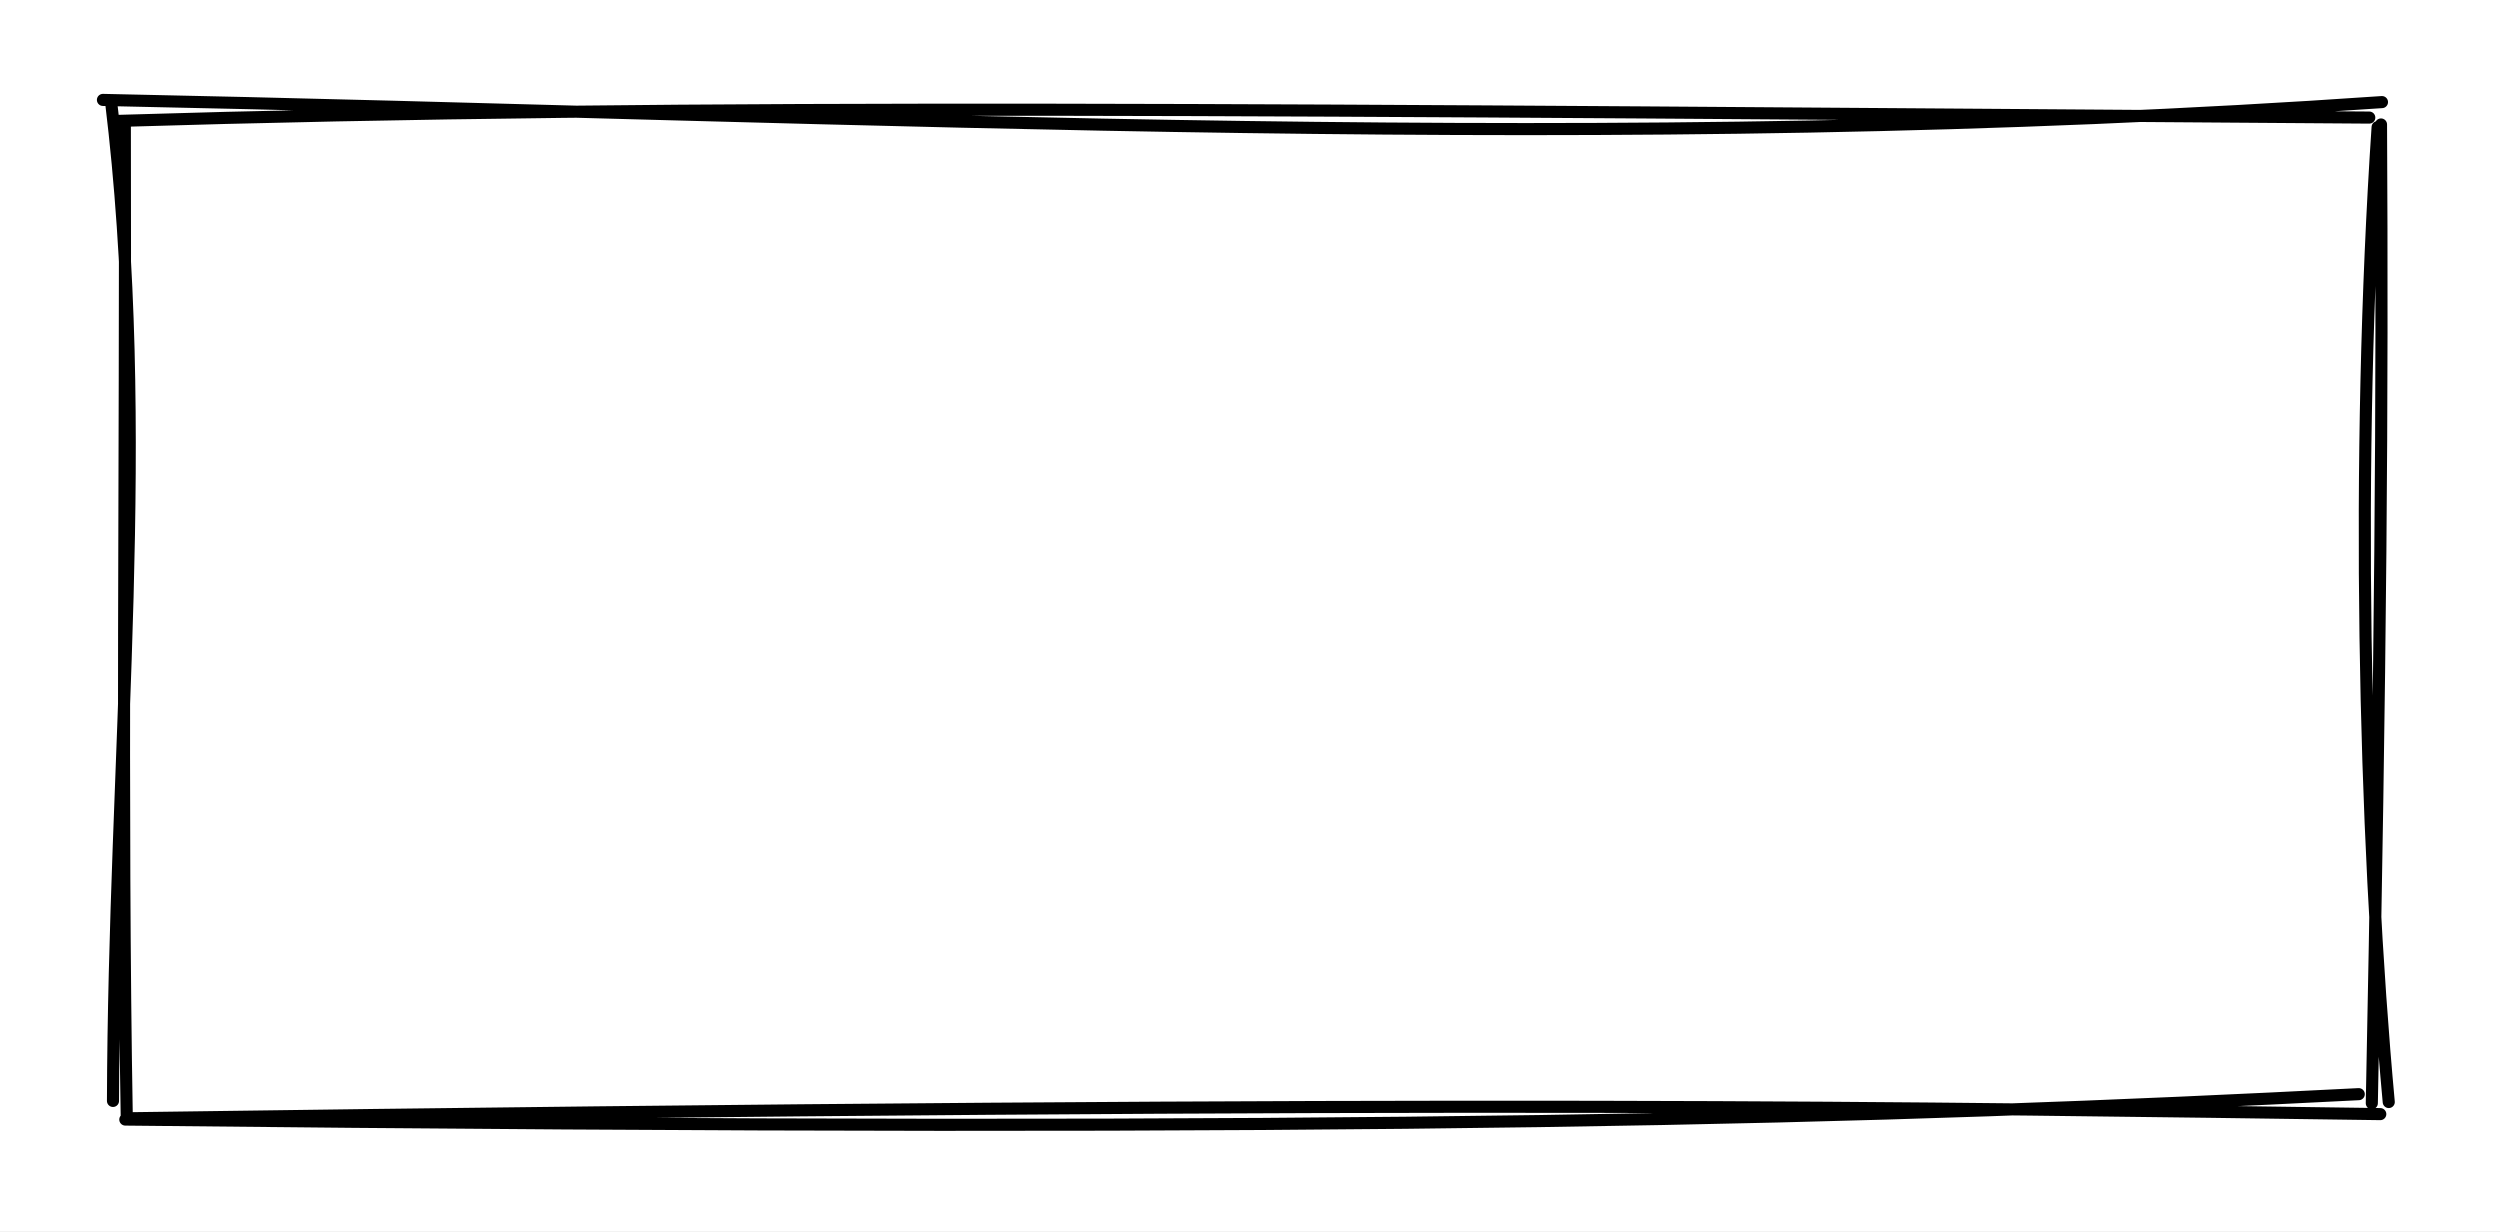
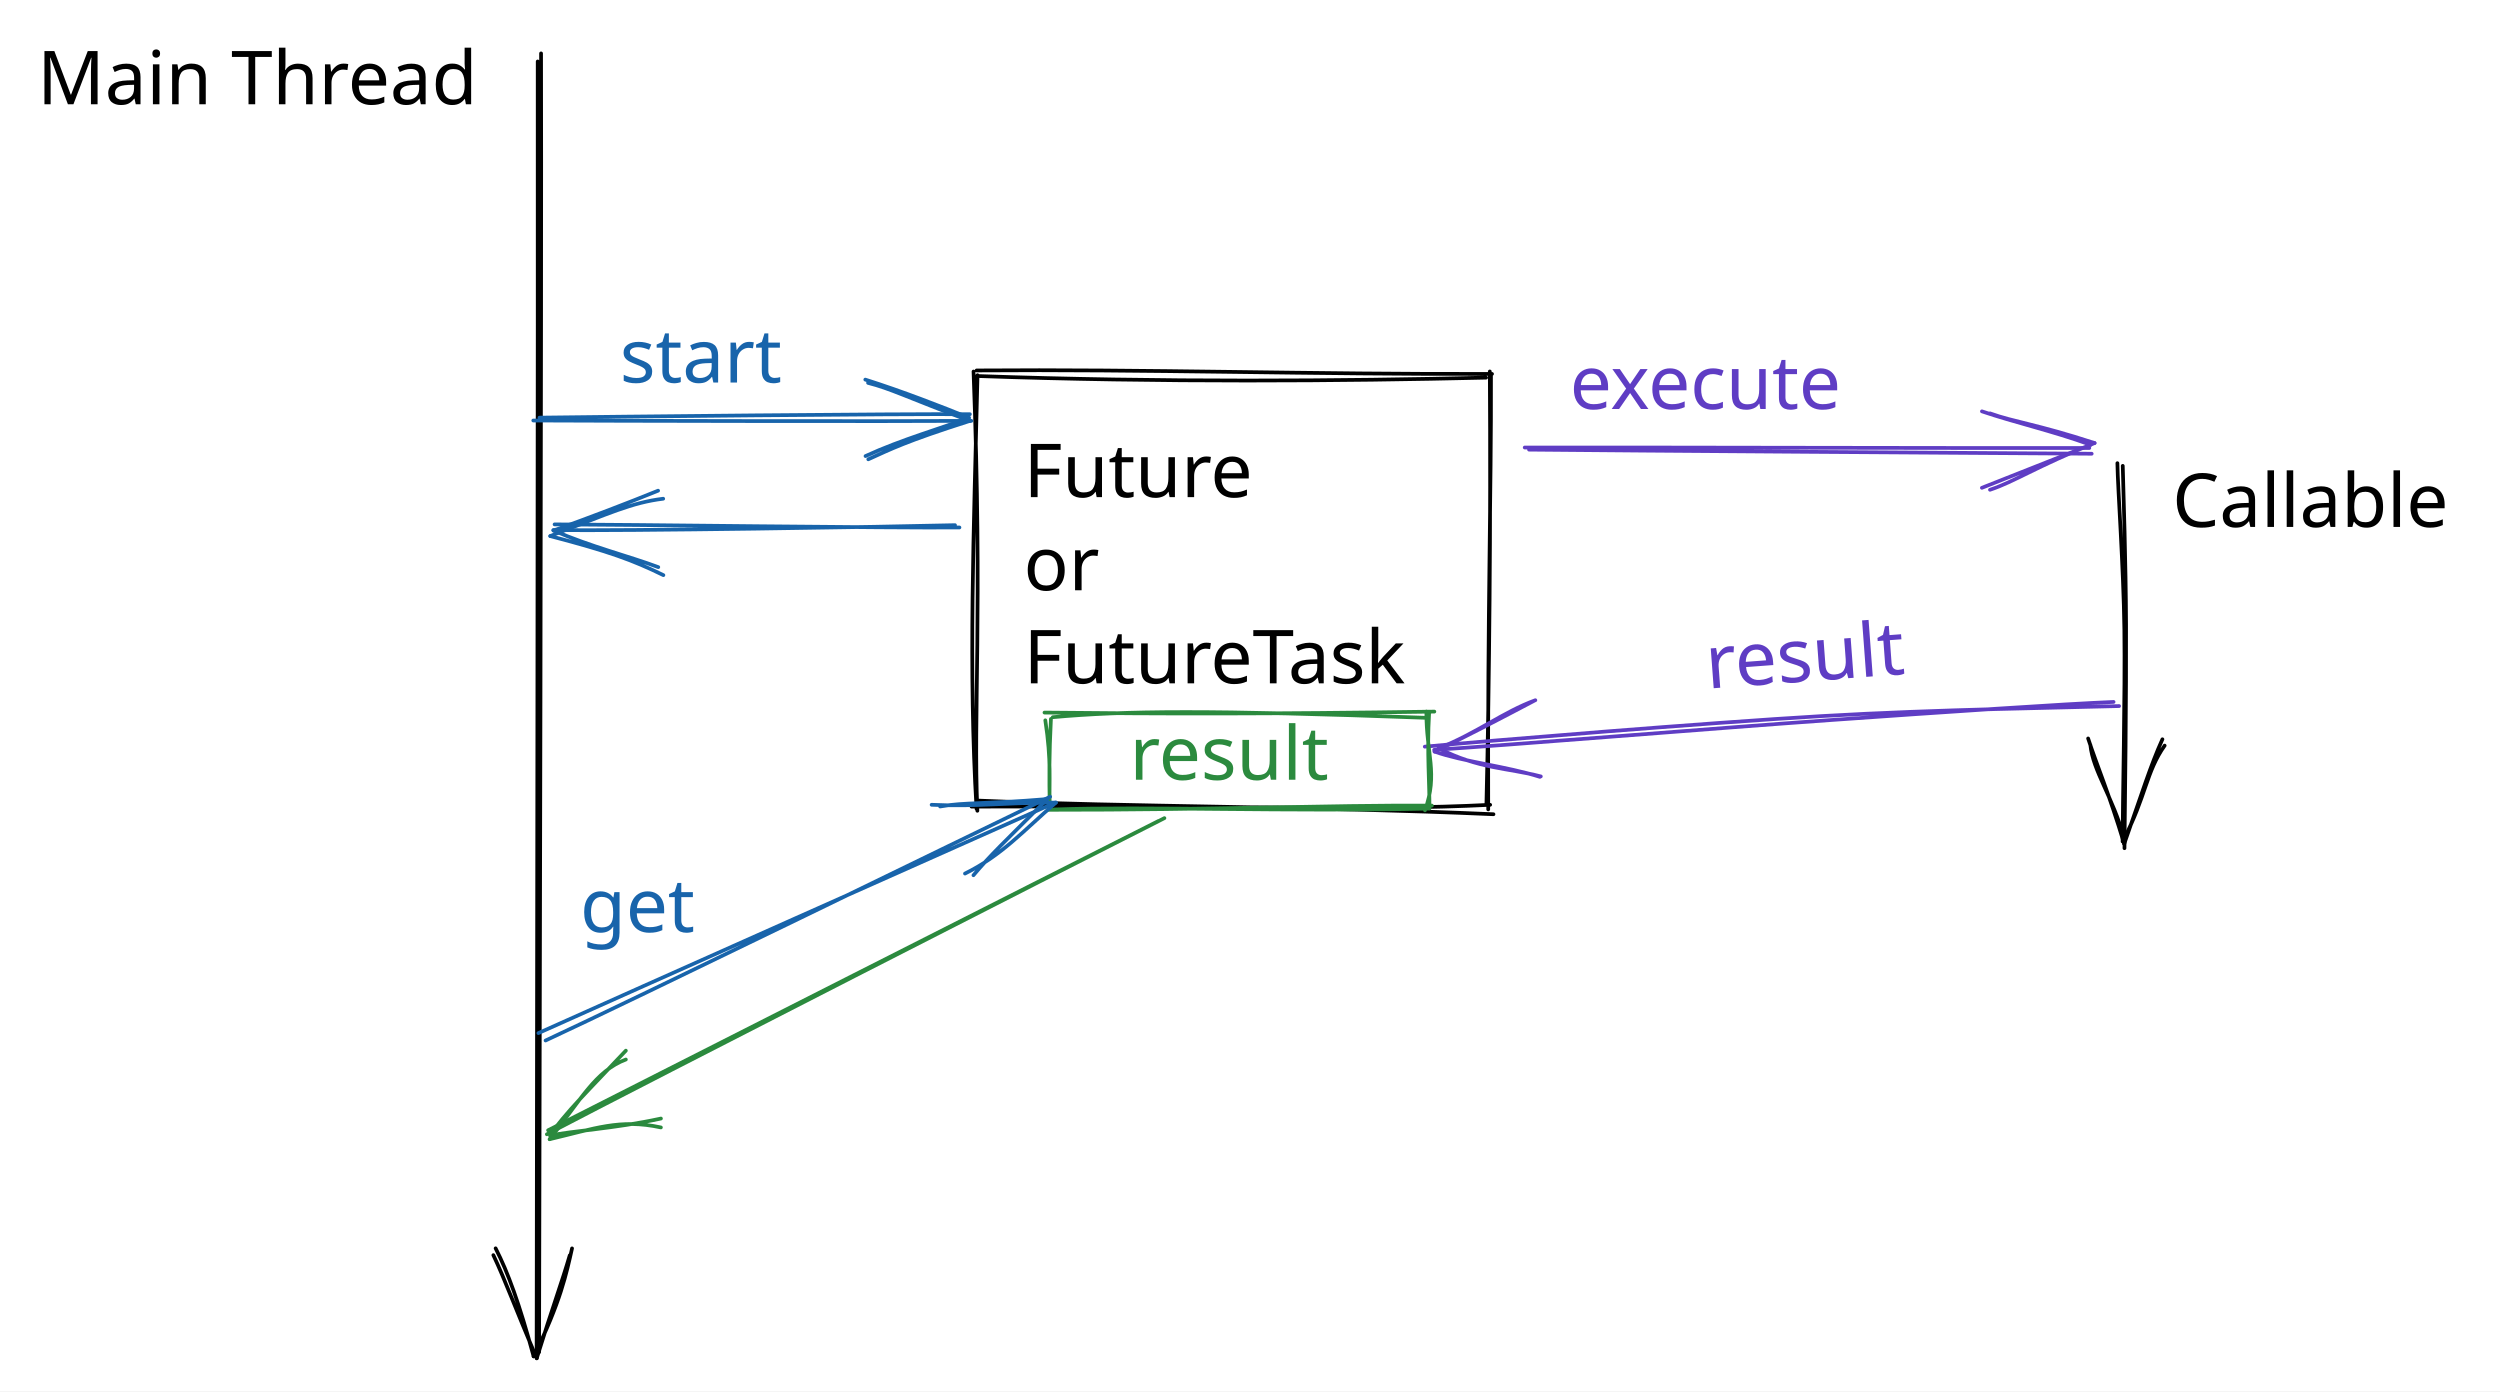
- <svg xmlns="http://www.w3.org/2000/svg" version="1.1" viewBox="0 0 206.667 101.778" width="206.667" height="101.778">
+ <svg xmlns="http://www.w3.org/2000/svg" version="1.1" viewBox="0 0 671.333 373.611" width="671.333" height="373.611">
  
-   eyJ2ZXJzaW9uIjoiMSIsImVuY29kaW5nIjoiYnN0cmluZyIsImNvbXByZXNzZWQiOnRydWUsImVuY29kZWQiOiJ4nGVSwW7bMFxmvfcrXGb3OriWY8lyju1cbqzAlkuKXHUwMDE2w7CDaiu2YMUyJDlpXHUwMDE25N9LyZvlZjxcYtB7j+RcdTAwMTPF801cdTAwMTTF9jTweFx1MDAxZMX8vWJS1JpcdTAwMWTjL1x1MDAwZT9wbYTqgcr83ahRV17ZWjuY9d1cdTAwMWRcdTAwMWKGpFx1MDAxMfZNqS6p1H5K45LveW9cclxif8E9is7+XFw00ryyrG8k91x0nlxuvcryXHUwMDFh3Kjet81RltE8R6tZIMxX6GZ5XHLsjknDXHUwMDAz46CYblx1MDAwZt/R88vPXHUwMDFm95vH/bfRXHUwMDE0m6eHU2i6XHUwMDEzUm7tSU5vYlU76oUlY7Xq+KuobVx1MDAwYjy6wuc8o2BmIUursWl7bsynXHUwMDFjNbBK2JPD0nRGp1x1MDAxOayjgLw7RUlcdTAwMTNEXHUwMDBiQlxumsNRXHUwMDE2M+vzKUlcYs7LXHUwMDFjYUzpqiivfD0oqbTzdZv6XGLO3ljVNWCvr2eN1aw3XHUwMDAz0/BdQXf892LXXHRcdTAwMDJcdTAwMTPXLU9JNktaLprWgoaipICgJMM5pVx1MDAxOV1MiftfQZhCckrxTDhcdTAwMGLDU+3X4/f1UFumh7/Di427LOw754+L3VxuyeNQs2lcdFx1MDAxMCElojhbYURCSyn6XHUwMDBlyH6UMmCq6sLeePRcdTAwMDKnL1x1MDAxYcNeby2UXHUwMDA0elpecC3qrfjDP5WJXHUwMDBmglx1MDAxZu//XHUwMDFm6+3OR1xmoouvXHUwMDA3i8ad5/Pl5vJcdTAwMDFdhuR1In0=
+   eyJ2ZXJzaW9uIjoiMSIsImVuY29kaW5nIjoiYnN0cmluZyIsImNvbXByZXNzZWQiOnRydWUsImVuY29kZWQiOiJ4nO1cXFl3m8hcdTAwMTJ+z6/Q8bxGTO/LvEXeXCInXmLL8T2emeODJSwxRkJBaLFz8t9vNbJcdTAwMDVCgLVYXHUwMDFlknt5XHUwMDE4R900XUB9X31V3cz3d5XKTvjQd3b+qOw4k6btua3AXHUwMDFl77w37SMnXHUwMDE4uH5cdTAwMGa6SPR74Fx1MDAwZoNmdGYnXGb7gz9+/93u9622XHUwMDFi3vr+vdX0u9Nhjud0nV44gFx1MDAxM/+E35XK9+i/iYnsIPCnc0TN8TycpFx1MDAxYk/8XjQlZlx1MDAxNHOllFx1MDAxMLMz3MFcdTAwMWVMXHUwMDE1Oi3ovrO9gVx1MDAxM/eYpp2xuvSaX/w9t+G49KHbe7zp+2E8653reVx1MDAxN+GDN70hu9lcdTAwMTlcdTAwMDZO3DtcYlx1MDAwM//euXJbYcfMnmqfjVx1MDAxYvjwwOJRgT9sd3rOYDA3xu/bTTd8MG1cYs1a7V47ukbcMjFPmlpcdTAwMTRcdTAwMGWiXGKTSFwiiuMnYi5QpdJcIowxzImixHTzlGm7vudcdTAwMDfGtN9QdMTG3drN+zZY2GvNzlx0XHUwMDAzuzfo21x1MDAwMbyu+Lzx003HhnVcdTAwMWO33Vx0oYkyZTFzXHUwMDEwyTRcIpSxeHYnelx1MDAxMUJcdCqZ5PFgM2W/3orc4e/0c+zYQf/pee1EpiXMNT/3XHUwMDEzvlx1MDAxNFx1MDAwZlx1MDAxZfZb9vS9YyE04Vx1MDAwMmMuJJ31e27vXHUwMDFlOntDz4vb/OZ9hqtcZkI7XGJrbq/l9trQ+eyqsVx1MDAxYtcjX+pcdTAwMGVGt/p4qEaY11x1MDAwZc+uvrm+Nzma2Wq8yW9cdTAwMGWNlVVsYbh9zoVgSMRvxzxcYrtcdTAwMGYnaIuYQyNEtTnhqf/HzFwip9eK7Zm/XHUwMDA1e1x1MDAxMO763a5cdTAwMWLCzZ/5bi9Mn1x1MDAxMd3NXHUwMDA3g66OY7fSvXDlZF9cdTAwMWGGfXPFXHUwMDE4teaI/1WJ3SH6Mfv33+9fPnvRbeLh75J/n57CXHUwMDAyYYTOJMziXHUwMDBijHNcdIMyrVx1MDAxOFx1MDAxNjr20Jf4ovhcdTAwMWSXlC+qXHUwMDE4I1x1MDAwYnhcdTAwMTH8SXKhKE/ccERcdTAwMTiMWFxmzuGCY8U5XHUwMDEzemt8keSiXHUwMDE5YyT5acpcdTAwMTCYSM1cdTAwMTFZi1wiXHUwMDA25kdcdTAwMDFFzNzqe8L7llxuXHUwMDA3c+42XHUwMDA1xqznx7OPboOA7vxeeOE+mnlcdJprPbC7rvcw51x1MDAxOVx1MDAxMVx1MDAwZcDAY9vtVVx1MDAxYZ3AXHUwMDAwOfG+XHUwMDA2XHUwMDBlTFx1MDAxY0VLNTfkg+e2XHJcXHY8525cdTAwMWVHoVx1MDAwYiF/1lx1MDAxZPqJh9tcdTAwMDRcdTAwMTNgXHUwMDFhJ6gvXHUwMDEwiVx1MDAxZrhtt2d7jVxmc1xucZxcdTAwMWL4mUDp1lnk50BcdTAwMWNKqIS/vITkXHUwMDBmdy3fvj9cdTAwMTRXo2O/pkgjbLXV17IjmTFtYSA0gimmTFxuXHUwMDFlK1x1MDAxZHNcdTAwMDFJLFx1MDAwNDinXHUwMDAyXHUwMDFjTlx1MDAxM6xEyrCtxn2MSFx1MDAxNLYwxHaOscRcdFx1MDAxNpmimikkMVx1MDAxNiw265eI+6NweN79esBuuHdcIoZXl+KR11x1MDAxZrLiPrYow0oqwjlBXG5cdTAwMTTcYuTHkbQjXHUwMDFja2502/9C4Gc0ik1wu1x1MDAxMjQrXGKilUYvet0ryVx1MDAwNsJounXGNlxulDcmVMXC4iW2KfaRsrKNIJEkk5RcdTAwMDCjIJxmXHUwMDFibNhGcyWZ0WtUpVxmez22kfGlXHUwMDBiRFx1MDAwM1FIUyR4LG7eRDNcdTAwMTRcdTAwMDeSOV8rvWbYtT3PvvWcMlxihpkthfBccpxmOPXeLFxmK55ujVx1MDAxNYPWWkrKlq9cdTAwMTVcdTAwMWO23H92x92P7mRYa16fd1x1MDAwZYbkplN2XGZcdTAwMDOhWlx1MDAwMF4hseREXHUwMDEzLecgXGY5l4EwUcCgICa2WChcdTAwMDB+tqSUXG5YXHUwMDA0U7BGZUBcdTAwMWG0QcQ3oG8oZozHfv+EcCrBVCNs3lx1MDAxNuFcdTAwMTc3l19aR666kJNGrX+ETu1DZC+H8PdF132YXHUwMDA03ZGnb89390df6urj+f5d/+O/xlx1MDAxY2tFSZyg5lx1MDAxNMJcdTAwMTj4k1x1MDAxNpguL8m7XHUwMDFm9j9R+9vJ1y5cdGtfz/b1bn1cdTAwMWOUXHUwMDFlYJxZXHUwMDA2XHUwMDFhmFx1MDAxM4iEkGPPXHUwMDA3SUFcdTAwMDFhkHiDOEmF0FdHXHUwMDE4louQkoupNedaICbkXHUwMDFih8l6XHUwMDAzyfFer4a7/1x1MDAwNJRcZs6OJmd3vVdcdTAwMDDRuX3kVD11/am6d/1tUP1Kzmsn1+VcdTAwMDen0vjtwvrBMFx1MDAwNKxU/upVKn5cdTAwMDB/pr9cdTAwMWL24D4z0Iu3XHL0XHUwMDA11lx1MDAxNXJSfqFcdTAwMDCzdOszKVx1MDAxMaRcdTAwMTnBXHUwMDFh4eVZqZj9S8pKXHUwMDEwJi1MgY+oXHUwMDAy1knE9YiTpMVcYoJAXHUwMDBivkhMNSGXk/hcdTAwMWRtNdlcdTAwMDacxE2OXHUwMDAwXCJcdTAwMGJBisAlovFUM4qKSpNKcaZcdTAwMTXQkspgLCFcdTAwMTiARq8j7MtcXDdcdTAwMTifXHUwMDA1p7fHZML7l3atp5D6TMaP2XVcdTAwMDPCXHUwMDEwKCfBXHUwMDEwVfDulUyc9FQ3wFx1MDAxNidSS1xysolTjeRz9fxXK1x1MDAxZOR7VDQ87Uvx5d4l/64qc1xuK49cblx0zdBcbmuOhe+9pIRCUZRHSEEpmq5bzVFcbtVAKYQooZWkqGhcdTAwMDVhU0qR8aVcdTAwMGJqXHUwMDAxXGZcdTAwMGJcIrlCa5RcdTAwMWH/pUxhXHUwMDBiin4z0eBMnOYwLEUp4NmUNeVcdTAwMDDN3zGAXHUwMDEwqGFQ7svLgWJdWFL0Mkj0XHUwMDAxnsj4kIxS/Tn0muScYnMwjkzpeXuCQHFTXHUwMDA2kEhDXHUwMDEyoqnMWFxyhFAmuNaEmlx1MDAxMitQilooXHUwMDAzmJVcdTAwMWUm+TplgE30XHUwMDAwsF/Ck9bXXHUwMDAz6di5xM6CwsQ4pVx1MDAxNCjVYKeEhydZnGPESsHESIIoooxruCdKXHUwMDE3lMLPpFx1MDAwN6pSW0SA0lx1MDAxNVxmhD3WKjmaWqBcdTAwMTOgXHUwMDBimYhcdTAwMDRPRL54tVxc/zTHome+krxcdTAwMDDg5etcdTAwMGKqOaZkhTqlfdIk9zWM0efwmty0NPKV9MrHUMJcIkgpiVx1MDAwNVfAO1wisU0o0lx1MDAxYkBJ8FjgPYBH41x1MDAwNb1cdTAwMDFZi2EsxFx1MDAxMcPc7JLJr1xcbkpZXCJjrTNj8Vx1MDAwMTGJQXQm1oReTXFcdTAwMTSRXHUwMDEyqC5cdTAwMTlcdTAwMWK4bU1cdTAwMTA4g6FcdTAwMTeWQVx1MDAxMjxZsp5cIsAoXHUwMDE3b/A8qSR6hS1BxYWt0sBtpS2EXFxbXHUwMDFhWFArJrDGSfCl0YWVYPbtJlVLbnE4XHUwMDE4jnYsZFx0XHUwMDAylMZcdTAwMWHWXGI0jFBvLVx1MDAwMF6rILBVXHUwMDAxgFx1MDAxNFx1MDAwMUXLNJMmuouMUlx1MDAwMbdcdTAwMTJKL2uTwc9cdTAwMTT/c/0nNXqp+JxPXHUwMDE4ic0sXHUwMDBiXHUwMDAxXHUwMDFh4KOJWH4vQHHFuqSEgakwXHUwMDE5XHUwMDA0JP9ES8XTe1x1MDAwMZSK8n8ujNCayy9enTCQNtTFXHUwMDEwg3duXHUwMDE2VLJKilx1MDAxOdGZc1NcdTAwMTBYIzqXgTE25lx1MDAwNWRRsyVcXIBg4GbnUebeIzkvfVx1MDAxN3jh16ggVvM9KDV+I01PRbpxxlx1MDAxOIBcdTAwMTBcdTAwMDOWVdYgOsFFPeSH7cbF6UjTKj5cdTAwMThccuplp1xmNmVmXHUwMDAyXHUwMDEwgJxUsflNxzRcdTAwMTLwXHUwMDE4XHUwMDFlheKUXHUwMDE3LYxuylx1MDAxODxjXTRjyzGWUoBcdTAwMTnb2FxcUJ6iXlx1MDAwNMMy6PepIWshS+aKd4JcdDGr7Xp5ZF22pTf6/KlaP7q5blx1MDAwNV3vY6Np47Iji7JonYNcdTAwMDKRYCF1otpcdTAwMWWNl9pSZsdcdTAwMGZjUprFoO1Bi7LloEUw+DpPJKpvk1x1MDAxYptcdTAwMGZJ3lxmWm2nXHUwMDE0wDJmrFx1MDAwNSucv99VUKpcdTAwMTCRK+x3XHI+PjZPXHUwMDBmw87lyWVXXHUwMDFm9EfNurq+LzussCrc74qpMlmx4prpKGnOhVx1MDAxNblVNnXWh9VyJSfMTWqO8VuXnCTlXHRx8/+SUyVcdTAwMDGuwu2oTOZcIlxmaZBcdTAwMWaaqeWrvFx1MDAwZle3N1x1MDAwZvveXHUwMDExOe6cqkfU+fzlno9LjzCBXHUwMDBiq7p06brTplx1MDAxMHv+biD+yDJcdTAwMDNyUZjVOKKCXGb8Uch0MVx1MDAxMnpcdTAwMGJhbZaEZCwyt06vcCBu6uPL9n9cdTAwMWG7J3u7e1xy/npcdTAwMWLOXHUwMDE1w2yVoFlcYofcgorIh1x1MDAwMmdEK0ro8lx1MDAxNdirfbsz0pPr4G58e9X/0Gg1duWXskNcdTAwMDGca+67lcSGaHNcdTAwMDFCzPpcYoKoy1x1MDAwNDfrdVvTcCasJTaIi6yd2WLhXHUwMDFibo4lXHUwMDEyplxmu7rvb1JQUVxiqbViz9Il2J+2rpH/XHUwMDFlzVFcdTAwMTWrfk+di92EjF/YXUlcdTAwMTVQt1xcIYxcdTAwMTWTWUmxXHUwMDBisWl++WQ+ilx0afG5XHUwMDAy0/aimFx1MDAxMC9GMcVcIlHLXHUwMDAxOlLhzG+tJSGKv/VnmYpz/Fx1MDAxYVDOq41cdTAwMTZcdTAwMGKkSuJ/x4AsQ8CUXCKNMFx1MDAwMdzgxdooiT6iIVxcy+gzmafuX680mutP5kh7Ulx1MDAxZaG8e5pgx+73L0J47bO3XHUwMDA0nuW2nlKA+C53Rq4zri26/m930WH0S/SkXHJcdTAwMWI45l6//3j3479cdTAwMDRDUZIifQ==
  <defs>
    <style>
      @font-face {
        font-family: "Virgil";
        src: url("https://unpkg.com/@excalidraw/excalidraw@0.13.0/dist/excalidraw-assets/Virgil.woff2");
      }
      @font-face {
        font-family: "Cascadia";
        src: url("https://unpkg.com/@excalidraw/excalidraw@0.13.0/dist/excalidraw-assets/Cascadia.woff2");
      }
    </style>
  </defs>
-   <rect x="0" y="0" width="206.667" height="101.778" fill="#ffffff" />
-   <g stroke-linecap="round" transform="translate(10 10) rotate(0 93.33333 40.88889)">
-     <path d="M-1.49 -1.74 C62.57 -0.44, 123.05 2.87, 186.91 -1.56 M-0.42 0 C48.01 -1.48, 96.29 -0.9, 185.86 -0.28 M186.55 0.51 C184.72 27.83, 185.41 58.72, 187.47 81.1 M186.83 0.29 C186.96 23.3, 186.81 44.52, 186.07 81.2 M184.99 80.45 C146.04 82.45, 104.72 83.69, 0.36 82.55 M186.77 82.1 C149.76 81.6, 112.13 80.88, 0.96 82.44 M-0.66 81.01 C-0.58 52.57, 2.52 25.9, -0.82 -1.61 M0.48 82.42 C0.03 56.46, 0.4 28.42, 0.32 0.44" stroke="#000000" stroke-width="1" fill="none" />
+   <rect x="0" y="0" width="671.333" height="373.611" fill="#ffffff" />
+   <g stroke-linecap="round">
+     <g transform="translate(144.2222 15.16664) rotate(0 0 174.2222)">
+       <path d="M1.07 -0.83 C1.24 57.08, 0.66 289.8, 0.54 347.92 M0.17 1.34 C0.27 59.38, -0.06 291.26, -0.12 349.18" stroke="#000000" stroke-width="1" fill="none" />
+     </g>
+     <g transform="translate(144.2222 15.16664) rotate(0 0 174.2222)">
+       <path d="M-11.74 321.88 C-8.49 328.73, -5.92 336.01, -0.09 349.58 M-11.13 320.05 C-7.86 326.45, -4.81 334.69, -0.93 349.06" stroke="#000000" stroke-width="1" fill="none" />
+     </g>
+     <g transform="translate(144.2222 15.16664) rotate(0 0 174.2222)">
+       <path d="M8.78 321.91 C6.75 328.93, 4.03 336.21, -0.09 349.58 M9.39 320.07 C7.94 326.51, 6.27 334.74, -0.93 349.06" stroke="#000000" stroke-width="1" fill="none" />
+     </g>
+   </g>
+   <g transform="translate(10 10) rotate(0 62.5 12.5)">
+     <text x="0" y="18" font-family="Virgil, Segoe UI Emoji" font-size="20px" fill="#000000" text-anchor="start" style="white-space: pre;" direction="ltr">Main Thread</text>
+   </g>
+   <g stroke-linecap="round">
+     <g transform="translate(570.0001 124.4999) rotate(0 0 51.11111)">
+       <path d="M0.03 0.6 C0.22 7.88, 0.85 26.21, 0.92 43.32 C1 60.43, 0.63 93.41, 0.49 103.27 M-1.41 -0.12 C-1.28 7.34, 0.23 27.62, 0.46 44.55 C0.69 61.49, 0 91.62, -0.01 101.48" stroke="#000000" stroke-width="1" fill="none" />
+     </g>
+     <g transform="translate(570.0001 124.4999) rotate(0 0 51.11111)">
+       <path d="M-8.67 75.5 C-8 82.52, -2.58 89.59, 0.4 100.64 M-9.27 73.8 C-6.94 80.97, -3.7 88.45, 0.42 102.1" stroke="#000000" stroke-width="1" fill="none" />
+     </g>
+     <g transform="translate(570.0001 124.4999) rotate(0 0 51.11111)">
+       <path d="M11.28 75.72 C6.34 82.68, 6.15 89.69, 0.4 100.64 M10.68 74.02 C7.5 81.02, 5.23 88.44, 0.42 102.1" stroke="#000000" stroke-width="1" fill="none" />
+     </g>
+   </g>
+   <g transform="translate(583.3334 123.5) rotate(0 39 12.5)">
+     <text x="0" y="18" font-family="Virgil, Segoe UI Emoji" font-size="20px" fill="#000000" text-anchor="start" style="white-space: pre;" direction="ltr">Callable</text>
+   </g>
+   <g stroke-linecap="round" transform="translate(261.5556 100.5) rotate(0 68.8889 58.22221)">
+     <path d="M0.7 -1.02 C45.37 -1.39, 91.68 0.06, 139.1 -0.09 M0.79 0.47 C50.27 2.22, 99.06 1.82, 137.5 0.91 M138.82 0.43 C138.92 31.8, 137.89 63.71, 138.08 116.85 M138.51 -0.75 C138.78 41.19, 138.39 81.61, 137.6 115.47 M139.49 118.15 C90.71 116, 41.58 116.2, 1.22 114.49 M138.6 115.62 C105.49 117.28, 74.37 115.77, -0.67 116.1 M0.9 117.22 C-0.23 90.61, 2.33 64.63, -0.13 -0.73 M0.68 116.71 C-1.53 79.52, -0.05 42.11, 0.94 0.25" stroke="#000000" stroke-width="1" fill="none" />
+   </g>
+   <g transform="translate(274.8889 115.5001) rotate(0 58.5 37.5)">
+     <text x="0" y="18" font-family="Virgil, Segoe UI Emoji" font-size="20px" fill="#000000" text-anchor="start" style="white-space: pre;" direction="ltr">Future </text>
+     <text x="0" y="43" font-family="Virgil, Segoe UI Emoji" font-size="20px" fill="#000000" text-anchor="start" style="white-space: pre;" direction="ltr">  or </text>
+     <text x="0" y="68" font-family="Virgil, Segoe UI Emoji" font-size="20px" fill="#000000" text-anchor="start" style="white-space: pre;" direction="ltr">FutureTask</text>
+   </g>
+   <g stroke-linecap="round">
+     <g transform="translate(410.0277 119.8315) rotate(0 75.54173 0.4444427)">
+       <path d="M0.57 0.91 C26.01 1.18, 126.46 1.86, 151.66 2.01 M-0.59 0.34 C24.82 0.27, 125.69 0.55, 151.02 0.47" stroke="#5f3dc4" stroke-width="1" fill="none" />
+     </g>
+     <g transform="translate(410.0277 119.8315) rotate(0 75.54173 0.4444427)">
+       <path d="M124.35 11.69 C130.85 9.54, 136.64 5.52, 152.44 -0.86 M122.18 11.16 C130.68 7.81, 140.86 3.77, 151.38 -0.39" stroke="#5f3dc4" stroke-width="1" fill="none" />
+     </g>
+     <g transform="translate(410.0277 119.8315) rotate(0 75.54173 0.4444427)">
+       <path d="M124.35 -8.83 C130.92 -6.47, 136.71 -5.98, 152.44 -0.86 M122.19 -9.37 C130.8 -6.42, 140.99 -4.16, 151.38 -0.39" stroke="#5f3dc4" stroke-width="1" fill="none" />
+     </g>
+   </g>
+   <g transform="translate(421.5557 91.83334) rotate(0 39.5 12.5)">
+     <text x="0" y="18" font-family="Virgil, Segoe UI Emoji" font-size="20px" fill="#5f3dc4" text-anchor="start" style="white-space: pre;" direction="ltr">execute</text>
+   </g>
+   <g stroke-linecap="round">
+     <g transform="translate(569.111 189.7222) rotate(0 -92.88885 5.829962)">
+       <path d="M-0.06 -0.12 C-13.31 0.28, -48.84 0.75, -79.91 2.57 C-110.99 4.39, -168.99 9.15, -186.51 10.78 M-1.55 -1.23 C-14.36 -0.72, -47.13 1.49, -77.54 3.64 C-107.95 5.78, -166.2 10.55, -183.99 11.64" stroke="#5f3dc4" stroke-width="1" fill="none" />
+     </g>
+     <g transform="translate(569.111 189.7222) rotate(0 -92.88885 5.829962)">
+       <path d="M-156.82 -1.69 C-165.35 1.41, -172.59 7.2, -182.81 11.22 M-157.07 -1.58 C-165.32 2.77, -176.67 8.72, -183.89 12.1" stroke="#5f3dc4" stroke-width="1" fill="none" />
+     </g>
+     <g transform="translate(569.111 189.7222) rotate(0 -92.88885 5.829962)">
+       <path d="M-155.35 18.77 C-164.3 16.45, -171.93 16.8, -182.81 11.22 M-155.6 18.89 C-164.55 16.05, -176.41 14.8, -183.89 12.1" stroke="#5f3dc4" stroke-width="1" fill="none" />
+     </g>
+   </g>
+   <g transform="translate(458 164.7221) rotate(355.7421 30 12.5)">
+     <text x="0" y="18" font-family="Virgil, Segoe UI Emoji" font-size="20px" fill="#5f3dc4" text-anchor="start" style="white-space: pre;" direction="ltr">result</text>
+   </g>
+   <g stroke-linecap="round">
+     <g transform="translate(144.2222 112.3889) rotate(0 57.77777 0)">
+       <path d="M-1.02 0.53 C18.61 0.63, 97.09 0.79, 116.62 0.63 M0.65 -0.24 C20.31 -0.49, 97.06 -1.31, 116.22 -1.16" stroke="#1864ab" stroke-width="1" fill="none" />
+     </g>
+     <g transform="translate(144.2222 112.3889) rotate(0 57.77777 0)">
+       <path d="M88.94 10.95 C94.93 8.24, 98.94 6.14, 116.2 0.64 M88.2 10.08 C97.85 5.62, 109.06 2.46, 115.98 -0.2" stroke="#1864ab" stroke-width="1" fill="none" />
+     </g>
+     <g transform="translate(144.2222 112.3889) rotate(0 57.77777 0)">
+       <path d="M88.88 -9.57 C94.88 -8.05, 98.91 -5.91, 116.2 0.64 M88.14 -10.45 C97.84 -7.39, 109.07 -3.03, 115.98 -0.2" stroke="#1864ab" stroke-width="1" fill="none" />
+     </g>
+   </g>
+   <g stroke-linecap="round">
+     <g transform="translate(257.1112 140.8333) rotate(0 -54.6667 0)">
+       <path d="M0.53 0.81 C-17.4 0.98, -89.9 0.02, -108.19 -0.02 M-0.66 0.19 C-18.59 0.66, -90.33 1.79, -108.53 1.5" stroke="#1864ab" stroke-width="1" fill="none" />
+     </g>
+     <g transform="translate(257.1112 140.8333) rotate(0 -54.6667 0)">
+       <path d="M-79.02 -6.91 C-87.47 -5.87, -93.5 -3.02, -109.35 3.12 M-80.39 -9.07 C-88.42 -5.81, -98.36 -1.99, -108.47 1.63" stroke="#1864ab" stroke-width="1" fill="none" />
+     </g>
+     <g transform="translate(257.1112 140.8333) rotate(0 -54.6667 0)">
+       <path d="M-78.97 13.61 C-87.25 9.57, -93.29 7.34, -109.35 3.12 M-80.34 11.46 C-88.42 8.45, -98.39 6, -108.47 1.63" stroke="#1864ab" stroke-width="1" fill="none" />
+     </g>
+   </g>
+   <g transform="translate(166.4444 84.72223) rotate(0 28.5 12.5)">
+     <text x="0" y="18" font-family="Virgil, Segoe UI Emoji" font-size="20px" fill="#1864ab" text-anchor="start" style="white-space: pre;" direction="ltr">start</text>
+   </g>
+   <g transform="translate(155.7777 232.2778) rotate(0 17 12.5)">
+     <text x="0" y="18" font-family="Virgil, Segoe UI Emoji" font-size="20px" fill="#1864ab" text-anchor="start" style="white-space: pre;" direction="ltr">get</text>
+   </g>
+   <g transform="translate(303.3334 191.3889) rotate(0 30 12.5)">
+     <text x="0" y="18" font-family="Virgil, Segoe UI Emoji" font-size="20px" fill="#2b8a3e" text-anchor="start" style="white-space: pre;" direction="ltr">result</text>
+   </g>
+   <g stroke-linecap="round" transform="translate(282 192.3889) rotate(0 51.11111 12.44446)">
+     <path d="M-1.52 -1.04 C31.03 -0.69, 58.39 -0.64, 103.17 -1.3 M0.71 0.2 C20.01 -1.54, 42.56 -1.78, 101.36 0.38 M101.03 -1.34 C100.97 10.17, 104.24 15.28, 100.65 25.21 M101.76 -0.81 C101.14 9.37, 101.92 18.59, 101.85 24.76 M101.8 24.74 C64.6 25.61, 25.53 24.1, 1.12 24.98 M102.51 23.94 C73.91 23.8, 44.09 25.1, -0.51 25.07 M-0.13 22.98 C-0.31 17.8, 0.38 12.01, -1.3 1.04 M-0.11 24.11 C-0.26 16.36, -0.28 10.61, 0.21 0.67" stroke="#2b8a3e" stroke-width="1" fill="none" />
+   </g>
+   <g stroke-linecap="round">
+     <g transform="translate(145.1111 278.6111) rotate(0 69.33336 -32)">
+       <path d="M-0.53 -1.19 C22.51 -11.54, 114.88 -52.71, 138.12 -63.04 M1.39 0.8 C24.24 -9.79, 114.07 -53.67, 136.89 -64.66" stroke="#1864ab" stroke-width="1" fill="none" />
+     </g>
+     <g transform="translate(145.1111 278.6111) rotate(0 69.33336 -32)">
+       <path d="M114.02 -44.03 C123.81 -48.85, 129.6 -55.41, 138.44 -63.1 M116.29 -43.58 C120.77 -48.91, 124.55 -52.47, 136.14 -64.04" stroke="#1864ab" stroke-width="1" fill="none" />
+     </g>
+     <g transform="translate(145.1111 278.6111) rotate(0 69.33336 -32)">
+       <path d="M105.06 -62.5 C117.3 -61.93, 125.69 -63.15, 138.44 -63.1 M107.34 -62.04 C113.91 -63.23, 119.7 -62.64, 136.14 -64.04" stroke="#1864ab" stroke-width="1" fill="none" />
+     </g>
+   </g>
+   <g stroke-linecap="round">
+     <g transform="translate(312.2222 219.9444) rotate(0 -83.11111 42.22223)">
+       <path d="M-1.14 0.52 C-28.63 14.35, -137.4 69.54, -165.04 83.57 M0.46 -0.25 C-27.07 13.66, -137.88 70.25, -165.37 84.65" stroke="#2b8a3e" stroke-width="1" fill="none" />
+     </g>
+     <g transform="translate(312.2222 219.9444) rotate(0 -83.11111 42.22223)">
+       <path d="M-144.16 64.57 C-152.32 67.61, -156.41 75.65, -164.62 85.97 M-144.16 62.19 C-153.23 71.86, -160.94 79.36, -164.47 84.99" stroke="#2b8a3e" stroke-width="1" fill="none" />
+     </g>
+     <g transform="translate(312.2222 219.9444) rotate(0 -83.11111 42.22223)">
+       <path d="M-134.75 82.81 C-145.75 80.43, -152.58 83.14, -164.62 85.97 M-134.74 80.42 C-147.49 83.19, -158.79 83.73, -164.47 84.99" stroke="#2b8a3e" stroke-width="1" fill="none" />
+     </g>
  </g>
</svg>
